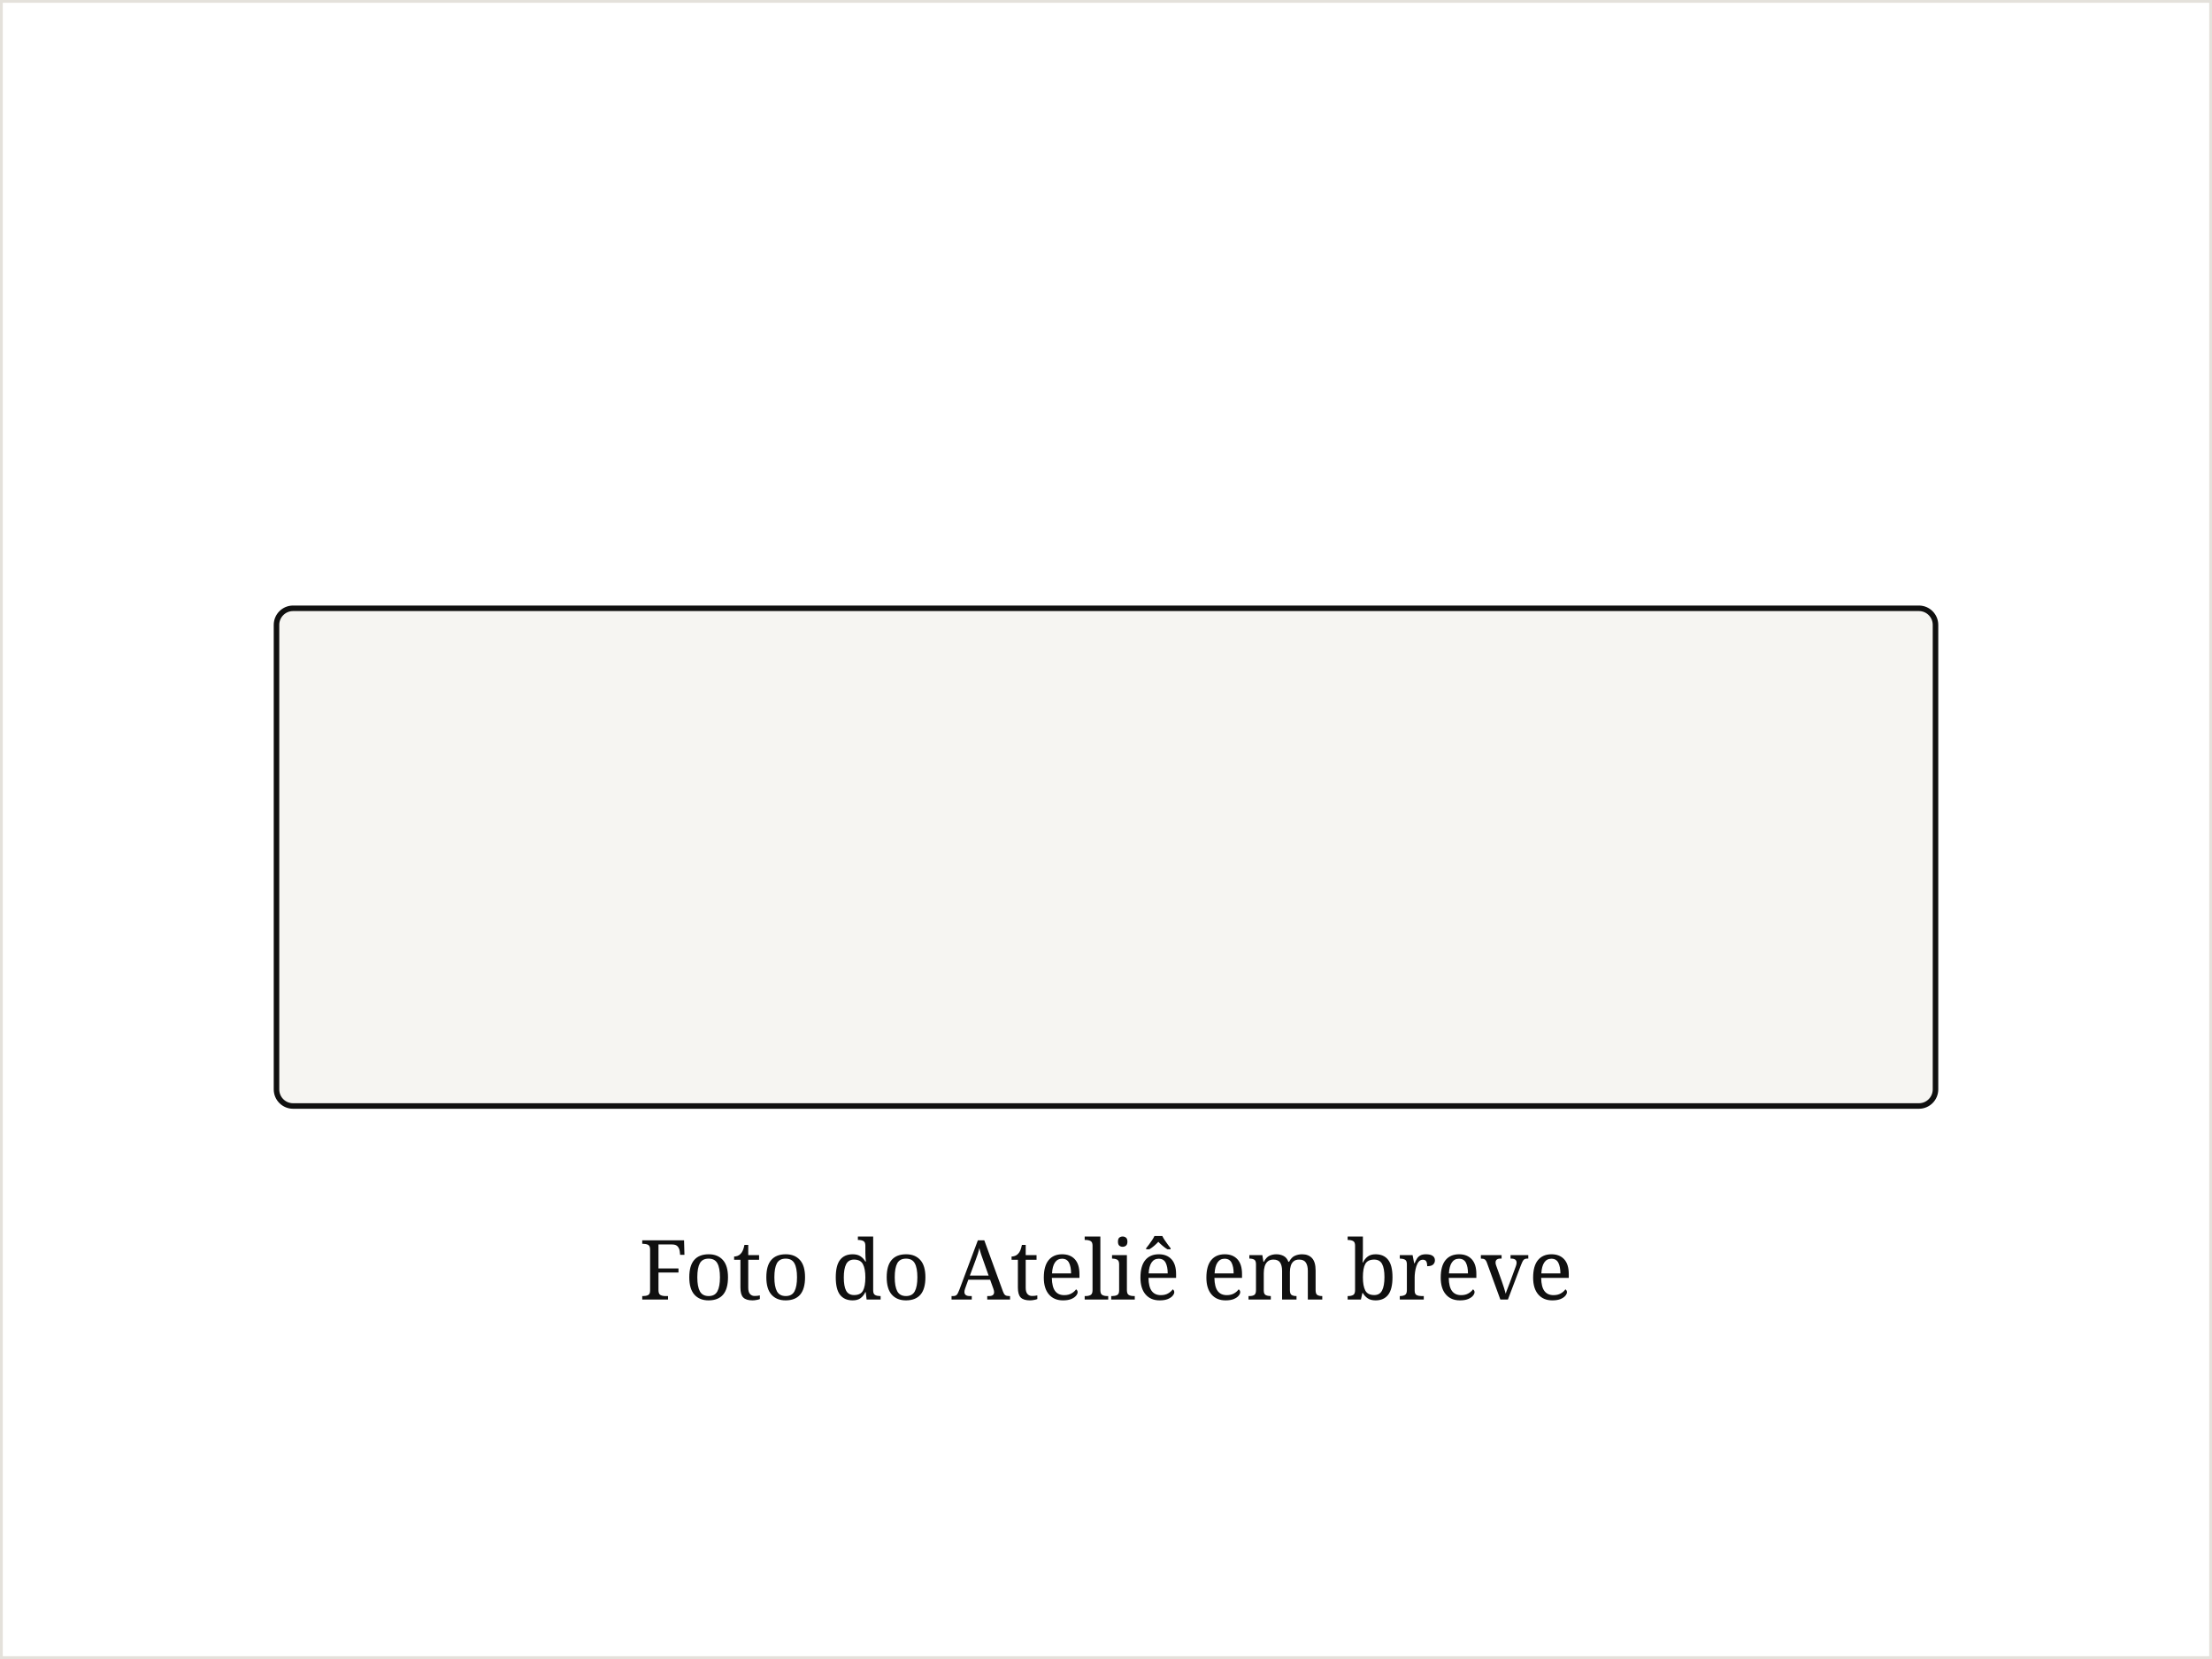
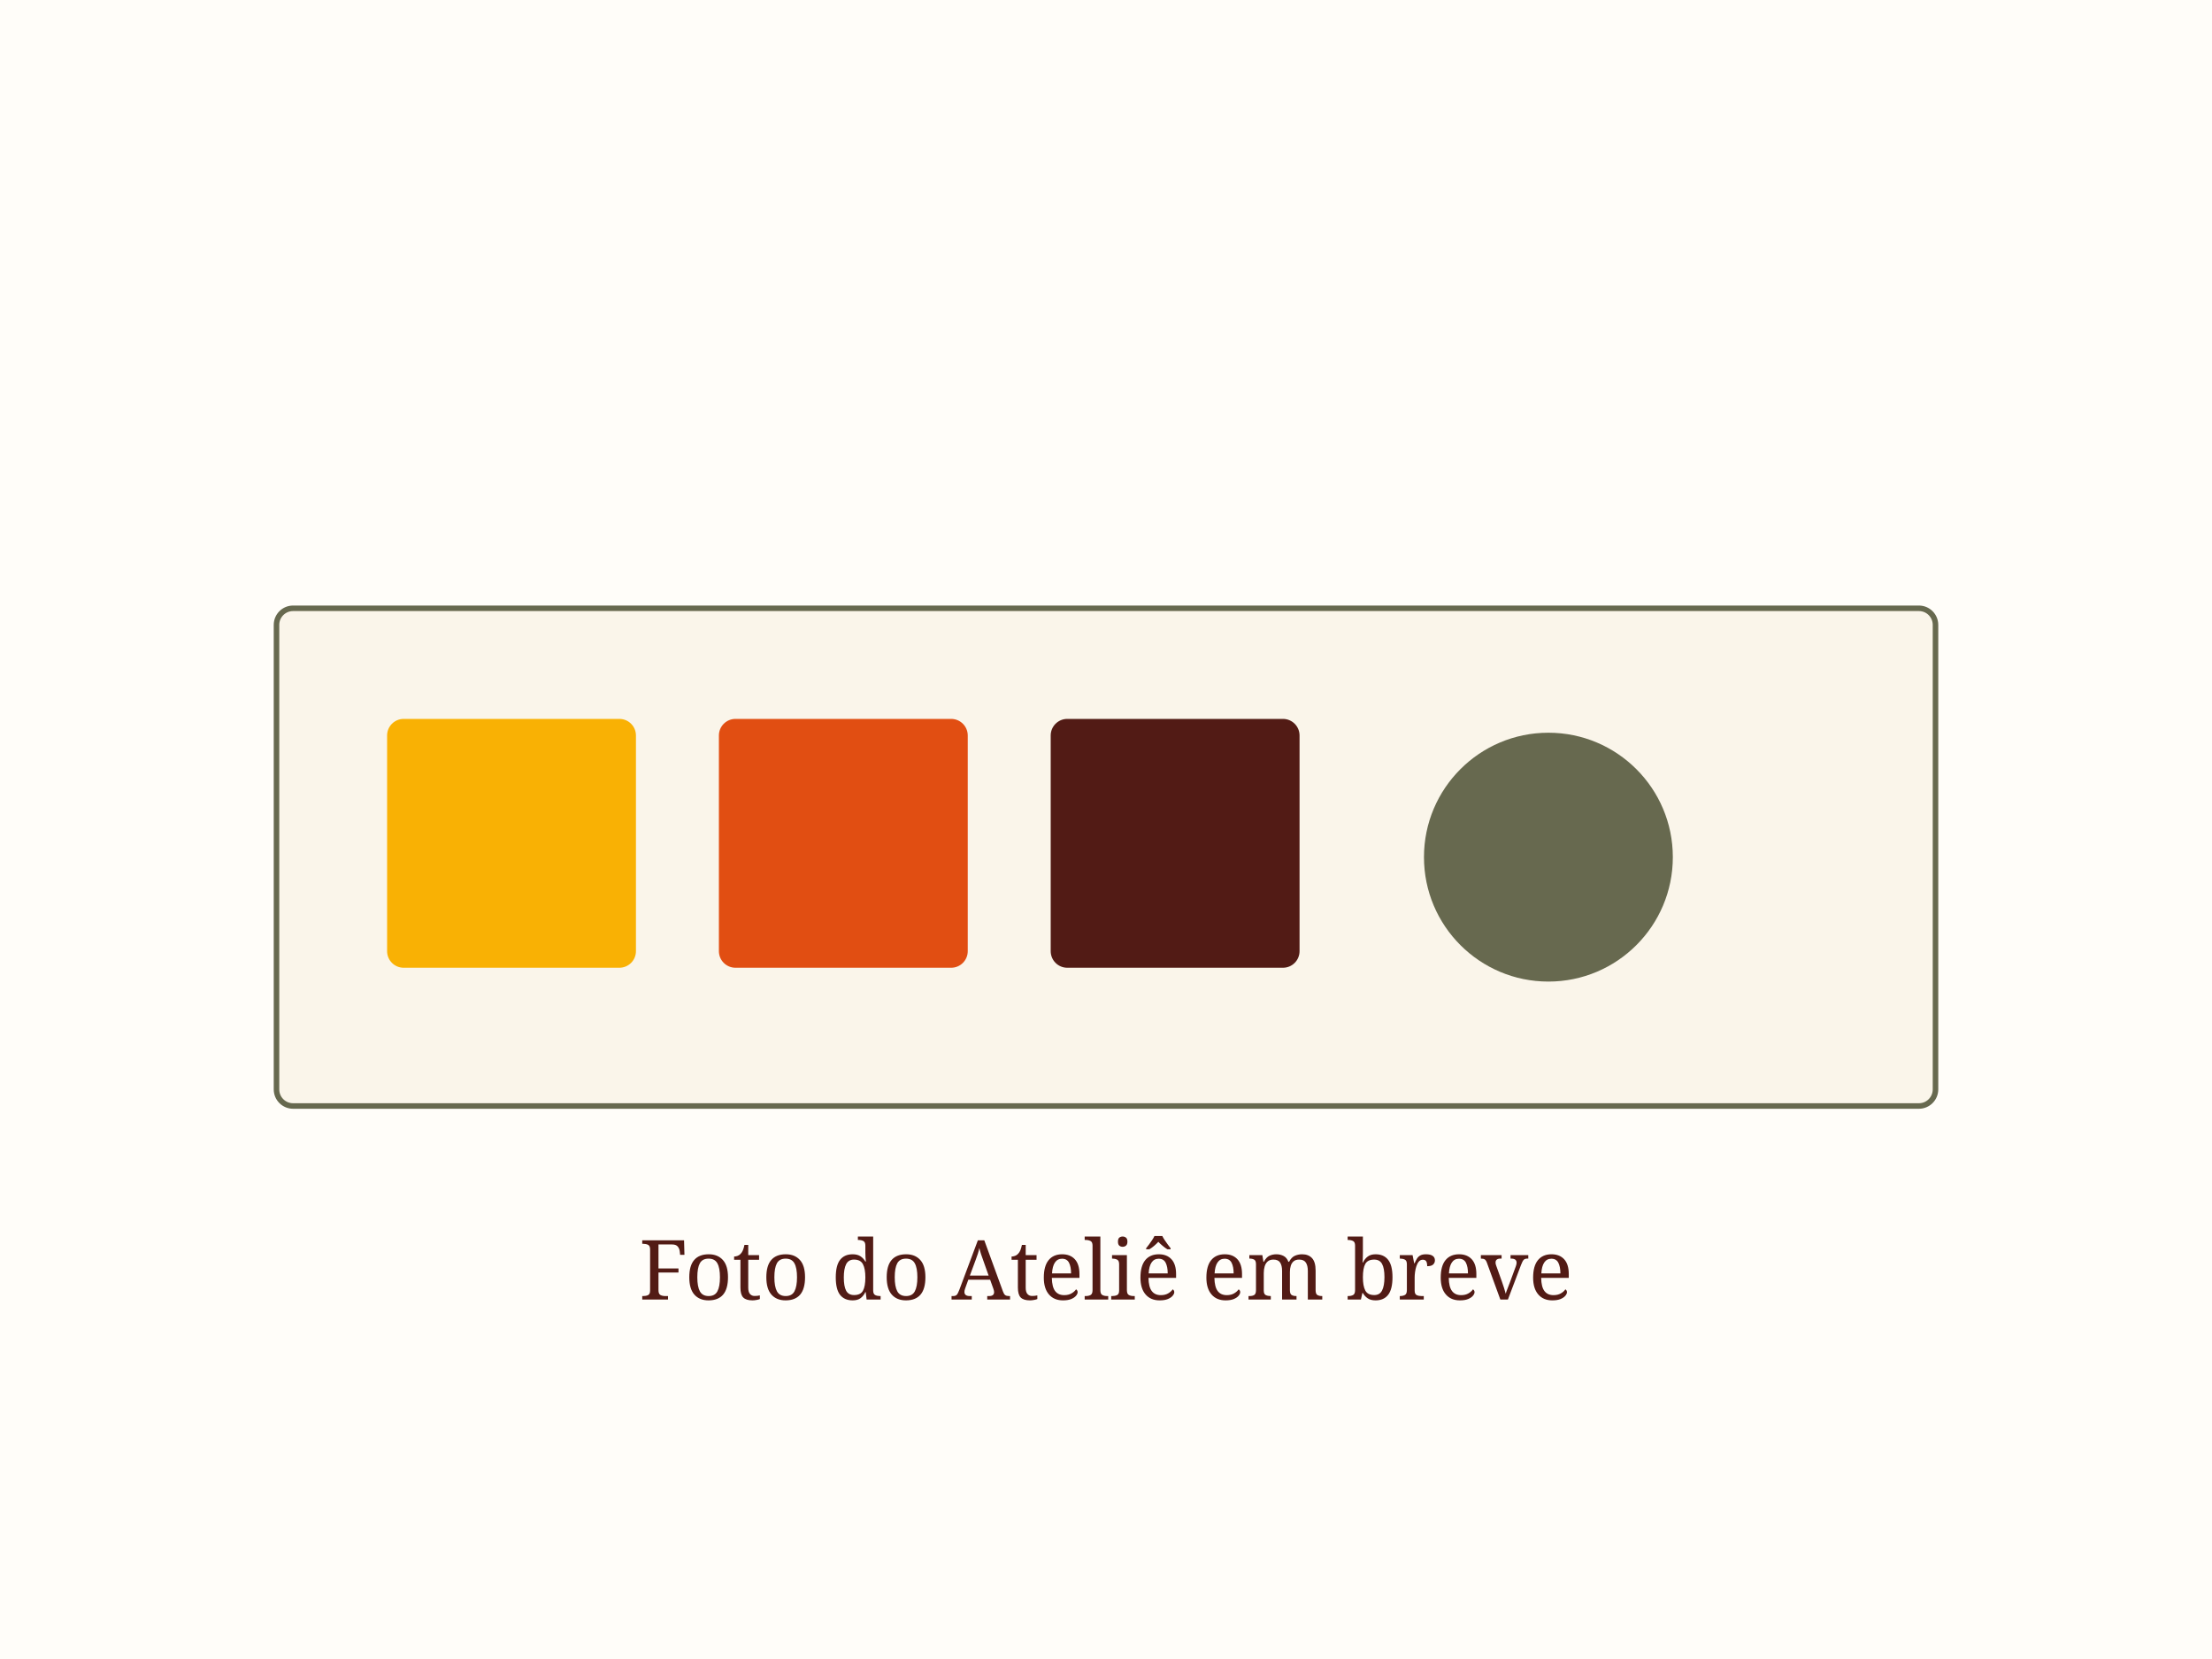
<svg xmlns="http://www.w3.org/2000/svg" width="800" height="600" viewBox="0 0 800 600">
-   <rect width="800" height="600" fill="#FFFFFF" />
-   <rect width="800" height="600" fill="none" stroke="#E4E1DB" stroke-width="2" />
-   <rect x="100" y="220" width="600" height="180" rx="6" fill="#F6F5F2" stroke="#101010" stroke-width="2" />
-   <text x="400" y="470" font-family="Georgia, serif" font-size="30" fill="#101010" text-anchor="middle">Foto do Ateliê em breve</text>
+   <rect width="800" height="600" fill="#FFFDF9" />
+   <rect x="100" y="220" width="600" height="180" rx="6" fill="#FAF5EA" stroke="#67694F" stroke-width="2" />
+   <rect x="140" y="260" width="90" height="90" rx="6" fill="#F9B104" />
+   <rect x="260" y="260" width="90" height="90" rx="6" fill="#E14E12" />
+   <rect x="380" y="260" width="90" height="90" rx="6" fill="#521B15" />
+   <circle cx="560" cy="310" r="45" fill="#67694F" />
+   <text x="400" y="470" font-family="Georgia, serif" font-size="30" fill="#521B15" text-anchor="middle">Foto do Ateliê em breve</text>
</svg>
